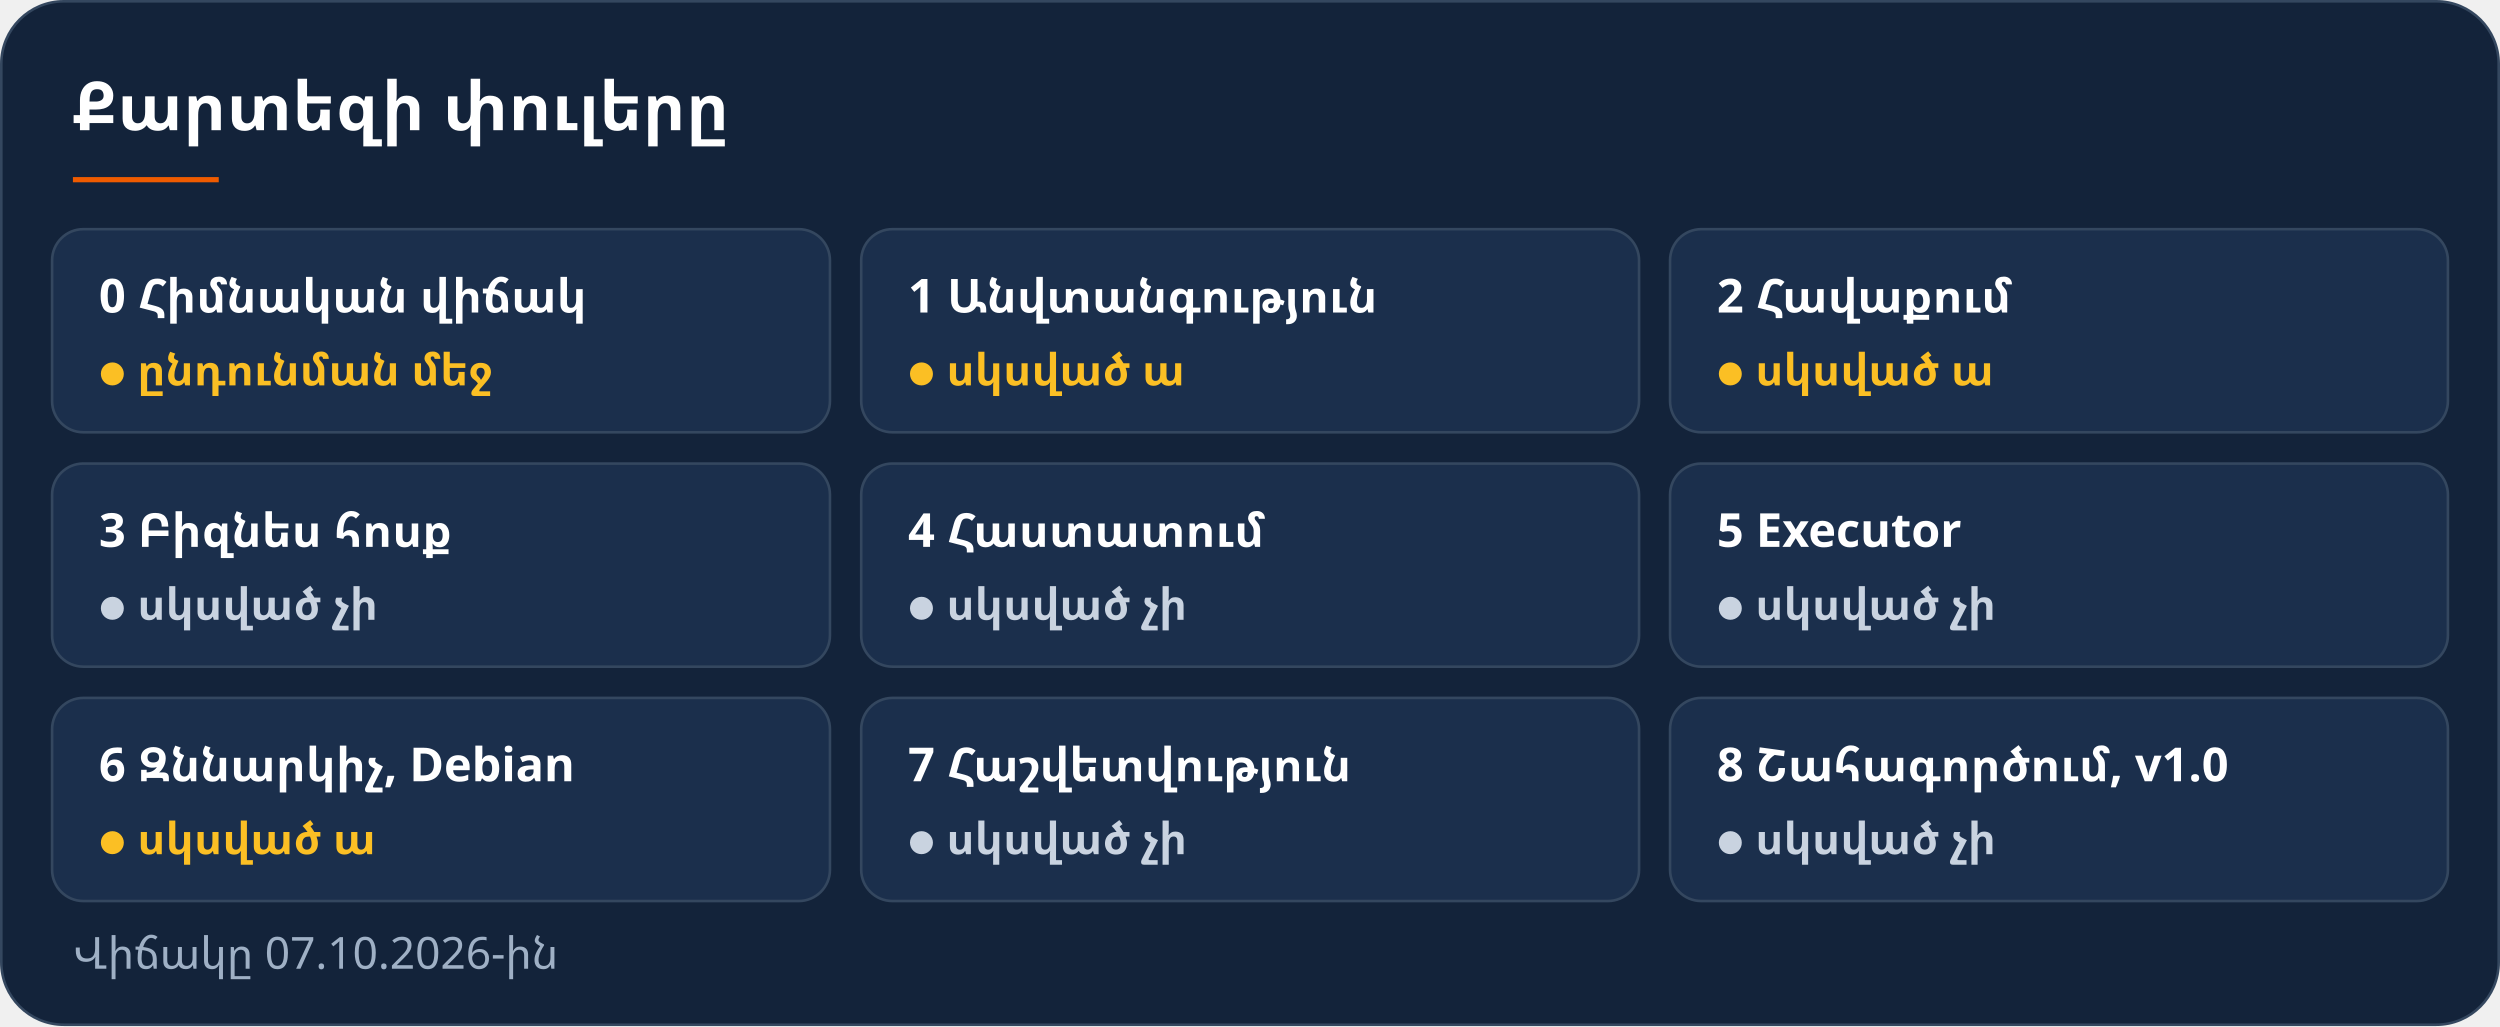
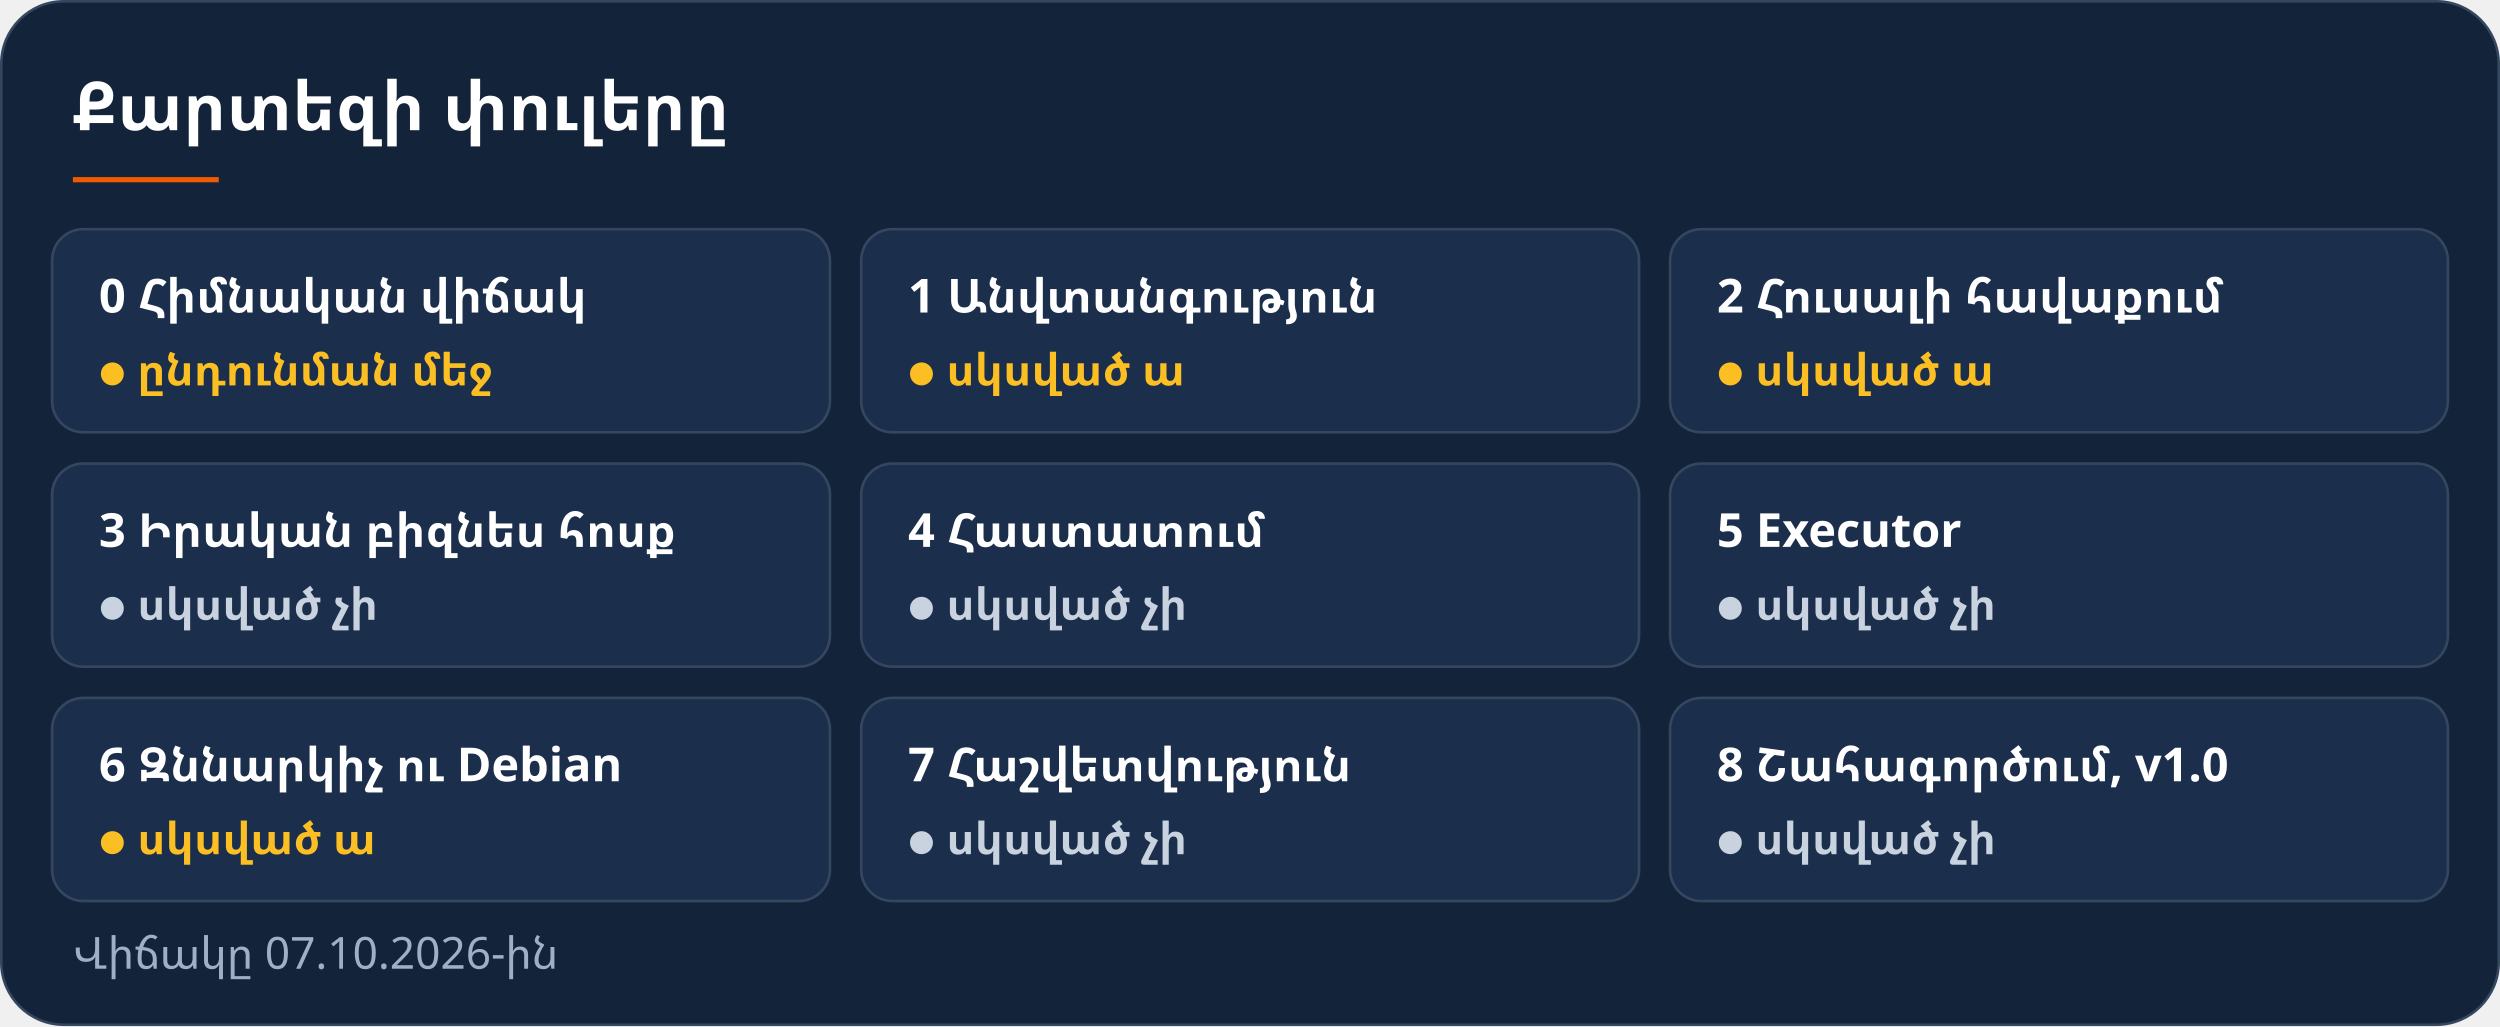
- <svg xmlns="http://www.w3.org/2000/svg" viewBox="0 0 960 394" width="960" height="394" role="img" aria-label="Քարտեզի փուլերը. 0-րդը ընդունման մեջ ա. 1, 2 ու 6-ը սկսված են. 3, 4, 5, 7 ու 8-ը սկսված չեն">
+ <svg xmlns="http://www.w3.org/2000/svg" viewBox="0 0 960 394" width="960" height="394" role="img" aria-label="Քարտեզի փուլերը. 0-րդը ընդունման մեջ ա. 1, 2 ու 6-ը սկսված են. 3, 4, 5, 7 ու 8-ը սկսված չեն։ Մանրամասները՝ ներքևի ցանկում։">
  <rect x="0.5" y="0.5" width="959.0" height="393.0" rx="24" fill="#13233A" stroke="#34475F" stroke-width="1" />
  <text x="28.0" y="50.0" font-family="-apple-system,BlinkMacSystemFont,'Segoe UI','Noto Sans','Noto Sans Armenian',Helvetica,Arial,sans-serif" font-size="26" font-weight="700" fill="#FFFFFF" text-anchor="start">Քարտեզի փուլերը</text>
  <rect x="28" y="68" width="56" height="2" fill="#EF5B00" />
  <rect x="20.0" y="88.0" width="298.7" height="78.0" rx="12" fill="#1B2F4C" stroke="#34475F" stroke-width="1" />
-   <text x="38.0" y="120.0" font-family="-apple-system,BlinkMacSystemFont,'Segoe UI','Noto Sans','Noto Sans Armenian',Helvetica,Arial,sans-serif" font-size="18" font-weight="600" fill="#FFFFFF" text-anchor="start">0  Հիմնական վիճակ</text>
+   <text x="38.0" y="120.0" font-family="-apple-system,BlinkMacSystemFont,'Segoe UI','Noto Sans','Noto Sans Armenian',Helvetica,Arial,sans-serif" font-size="18" font-weight="600" fill="#FFFFFF" text-anchor="start">0 Հիմնական վիճակ</text>
  <text x="38.0" y="148.0" font-family="-apple-system,BlinkMacSystemFont,'Segoe UI','Noto Sans','Noto Sans Armenian',Helvetica,Arial,sans-serif" font-size="17" font-weight="600" fill="#FBBF24" text-anchor="start">● ընդունման մեջ</text>
  <rect x="330.7" y="88.0" width="298.7" height="78.0" rx="12" fill="#1B2F4C" stroke="#34475F" stroke-width="1" />
-   <text x="348.7" y="120.0" font-family="-apple-system,BlinkMacSystemFont,'Segoe UI','Noto Sans','Noto Sans Armenian',Helvetica,Arial,sans-serif" font-size="18" font-weight="600" fill="#FFFFFF" text-anchor="start">1  Անվտանգություն</text>
+   <text x="348.7" y="120.0" font-family="-apple-system,BlinkMacSystemFont,'Segoe UI','Noto Sans','Noto Sans Armenian',Helvetica,Arial,sans-serif" font-size="18" font-weight="600" fill="#FFFFFF" text-anchor="start">1 Անվտանգություն</text>
  <text x="348.7" y="148.0" font-family="-apple-system,BlinkMacSystemFont,'Segoe UI','Noto Sans','Noto Sans Armenian',Helvetica,Arial,sans-serif" font-size="17" font-weight="600" fill="#FBBF24" text-anchor="start">● սկսված ա</text>
  <rect x="641.3" y="88.0" width="298.7" height="78.0" rx="12" fill="#1B2F4C" stroke="#34475F" stroke-width="1" />
-   <text x="659.3" y="120.0" font-family="-apple-system,BlinkMacSystemFont,'Segoe UI','Noto Sans','Noto Sans Armenian',Helvetica,Arial,sans-serif" font-size="18" font-weight="600" fill="#FFFFFF" text-anchor="start">2  Հավաքում</text>
+   <text x="659.3" y="120.0" font-family="-apple-system,BlinkMacSystemFont,'Segoe UI','Noto Sans','Noto Sans Armenian',Helvetica,Arial,sans-serif" font-size="18" font-weight="600" fill="#FFFFFF" text-anchor="start">2 Հուսալի հավաքում</text>
  <text x="659.3" y="148.0" font-family="-apple-system,BlinkMacSystemFont,'Segoe UI','Noto Sans','Noto Sans Armenian',Helvetica,Arial,sans-serif" font-size="17" font-weight="600" fill="#FBBF24" text-anchor="start">● սկսված ա</text>
  <rect x="20.0" y="178.0" width="298.7" height="78.0" rx="12" fill="#1B2F4C" stroke="#34475F" stroke-width="1" />
-   <text x="38.0" y="210.0" font-family="-apple-system,BlinkMacSystemFont,'Segoe UI','Noto Sans','Noto Sans Armenian',Helvetica,Arial,sans-serif" font-size="18" font-weight="600" fill="#FFFFFF" text-anchor="start">3  Բիզնես հոսք</text>
+   <text x="38.0" y="210.0" font-family="-apple-system,BlinkMacSystemFont,'Segoe UI','Noto Sans','Noto Sans Armenian',Helvetica,Arial,sans-serif" font-size="18" font-weight="600" fill="#FFFFFF" text-anchor="start">3 Իրական բիզնես հոսք</text>
  <text x="38.0" y="238.0" font-family="-apple-system,BlinkMacSystemFont,'Segoe UI','Noto Sans','Noto Sans Armenian',Helvetica,Arial,sans-serif" font-size="17" font-weight="600" fill="#C9D3E0" text-anchor="start">● սկսված չի</text>
  <rect x="330.7" y="178.0" width="298.7" height="78.0" rx="12" fill="#1B2F4C" stroke="#34475F" stroke-width="1" />
-   <text x="348.7" y="210.0" font-family="-apple-system,BlinkMacSystemFont,'Segoe UI','Noto Sans','Noto Sans Armenian',Helvetica,Arial,sans-serif" font-size="18" font-weight="600" fill="#FFFFFF" text-anchor="start">4  Հաստատում</text>
+   <text x="348.7" y="210.0" font-family="-apple-system,BlinkMacSystemFont,'Segoe UI','Noto Sans','Noto Sans Armenian',Helvetica,Arial,sans-serif" font-size="18" font-weight="600" fill="#FFFFFF" text-anchor="start">4 Հաստատում</text>
  <text x="348.7" y="238.0" font-family="-apple-system,BlinkMacSystemFont,'Segoe UI','Noto Sans','Noto Sans Armenian',Helvetica,Arial,sans-serif" font-size="17" font-weight="600" fill="#C9D3E0" text-anchor="start">● սկսված չի</text>
  <rect x="641.3" y="178.0" width="298.7" height="78.0" rx="12" fill="#1B2F4C" stroke="#34475F" stroke-width="1" />
-   <text x="659.3" y="210.0" font-family="-apple-system,BlinkMacSystemFont,'Segoe UI','Noto Sans','Noto Sans Armenian',Helvetica,Arial,sans-serif" font-size="18" font-weight="600" fill="#FFFFFF" text-anchor="start">5  Executor</text>
+   <text x="659.3" y="210.0" font-family="-apple-system,BlinkMacSystemFont,'Segoe UI','Noto Sans','Noto Sans Armenian',Helvetica,Arial,sans-serif" font-size="18" font-weight="600" fill="#FFFFFF" text-anchor="start">5 Executor</text>
  <text x="659.3" y="238.0" font-family="-apple-system,BlinkMacSystemFont,'Segoe UI','Noto Sans','Noto Sans Armenian',Helvetica,Arial,sans-serif" font-size="17" font-weight="600" fill="#C9D3E0" text-anchor="start">● սկսված չի</text>
  <rect x="20.0" y="268.0" width="298.7" height="78.0" rx="12" fill="#1B2F4C" stroke="#34475F" stroke-width="1" />
-   <text x="38.0" y="300.0" font-family="-apple-system,BlinkMacSystemFont,'Segoe UI','Noto Sans','Noto Sans Armenian',Helvetica,Arial,sans-serif" font-size="18" font-weight="600" fill="#FFFFFF" text-anchor="start">6  Զննարկիչ, Debian</text>
+   <text x="38.0" y="300.0" font-family="-apple-system,BlinkMacSystemFont,'Segoe UI','Noto Sans','Noto Sans Armenian',Helvetica,Arial,sans-serif" font-size="18" font-weight="600" fill="#FFFFFF" text-anchor="start">6 Զննարկիչ ու Debian</text>
  <text x="38.0" y="328.0" font-family="-apple-system,BlinkMacSystemFont,'Segoe UI','Noto Sans','Noto Sans Armenian',Helvetica,Arial,sans-serif" font-size="17" font-weight="600" fill="#FBBF24" text-anchor="start">● սկսված ա</text>
  <rect x="330.7" y="268.0" width="298.7" height="78.0" rx="12" fill="#1B2F4C" stroke="#34475F" stroke-width="1" />
-   <text x="348.7" y="300.0" font-family="-apple-system,BlinkMacSystemFont,'Segoe UI','Noto Sans','Noto Sans Armenian',Helvetica,Arial,sans-serif" font-size="18" font-weight="600" fill="#FFFFFF" text-anchor="start">7  Հաշվետվություն</text>
+   <text x="348.7" y="300.0" font-family="-apple-system,BlinkMacSystemFont,'Segoe UI','Noto Sans','Noto Sans Armenian',Helvetica,Arial,sans-serif" font-size="18" font-weight="600" fill="#FFFFFF" text-anchor="start">7 Հաշվետվություն</text>
  <text x="348.7" y="328.0" font-family="-apple-system,BlinkMacSystemFont,'Segoe UI','Noto Sans','Noto Sans Armenian',Helvetica,Arial,sans-serif" font-size="17" font-weight="600" fill="#C9D3E0" text-anchor="start">● սկսված չի</text>
  <rect x="641.3" y="268.0" width="298.7" height="78.0" rx="12" fill="#1B2F4C" stroke="#34475F" stroke-width="1" />
-   <text x="659.3" y="300.0" font-family="-apple-system,BlinkMacSystemFont,'Segoe UI','Noto Sans','Noto Sans Armenian',Helvetica,Arial,sans-serif" font-size="18" font-weight="600" fill="#FFFFFF" text-anchor="start">8  Շահագործում, v1.0</text>
+   <text x="659.3" y="300.0" font-family="-apple-system,BlinkMacSystemFont,'Segoe UI','Noto Sans','Noto Sans Armenian',Helvetica,Arial,sans-serif" font-size="18" font-weight="600" fill="#FFFFFF" text-anchor="start">8 Շահագործում, v1.0</text>
  <text x="659.3" y="328.0" font-family="-apple-system,BlinkMacSystemFont,'Segoe UI','Noto Sans','Noto Sans Armenian',Helvetica,Arial,sans-serif" font-size="17" font-weight="600" fill="#C9D3E0" text-anchor="start">● սկսված չի</text>
  <text x="28.0" y="372.0" font-family="-apple-system,BlinkMacSystemFont,'Segoe UI','Noto Sans','Noto Sans Armenian',Helvetica,Arial,sans-serif" font-size="17" font-weight="400" fill="#9FB0C5" text-anchor="start">Վիճակը 07.10.2026-ին</text>
</svg>
